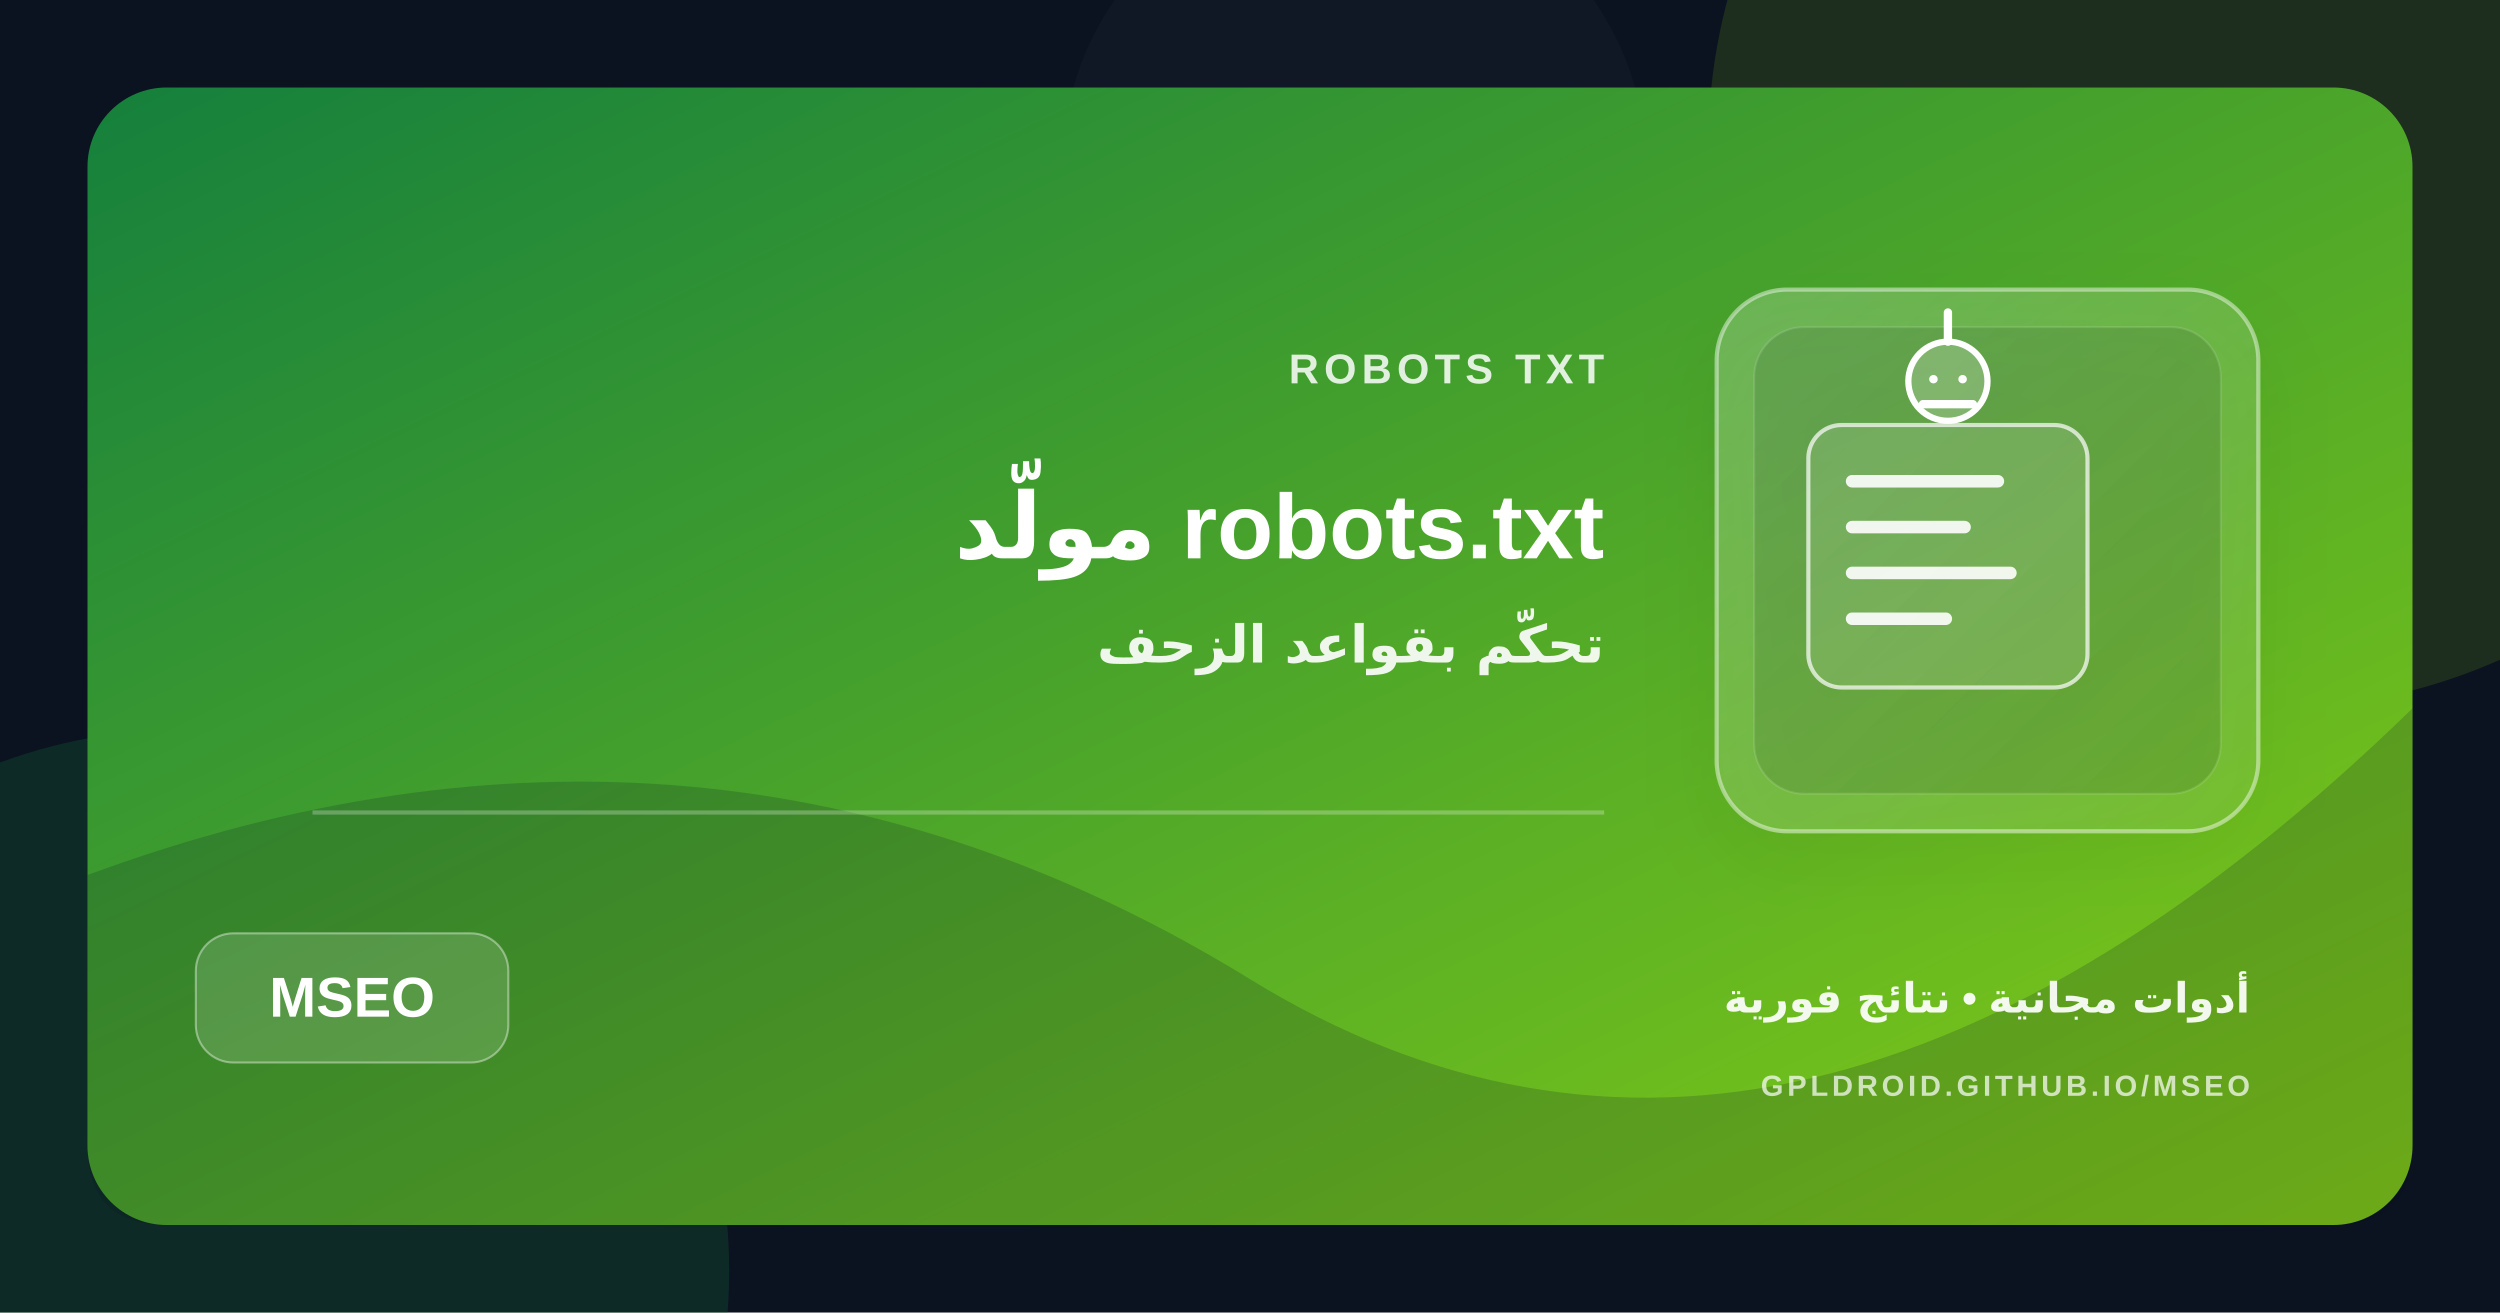
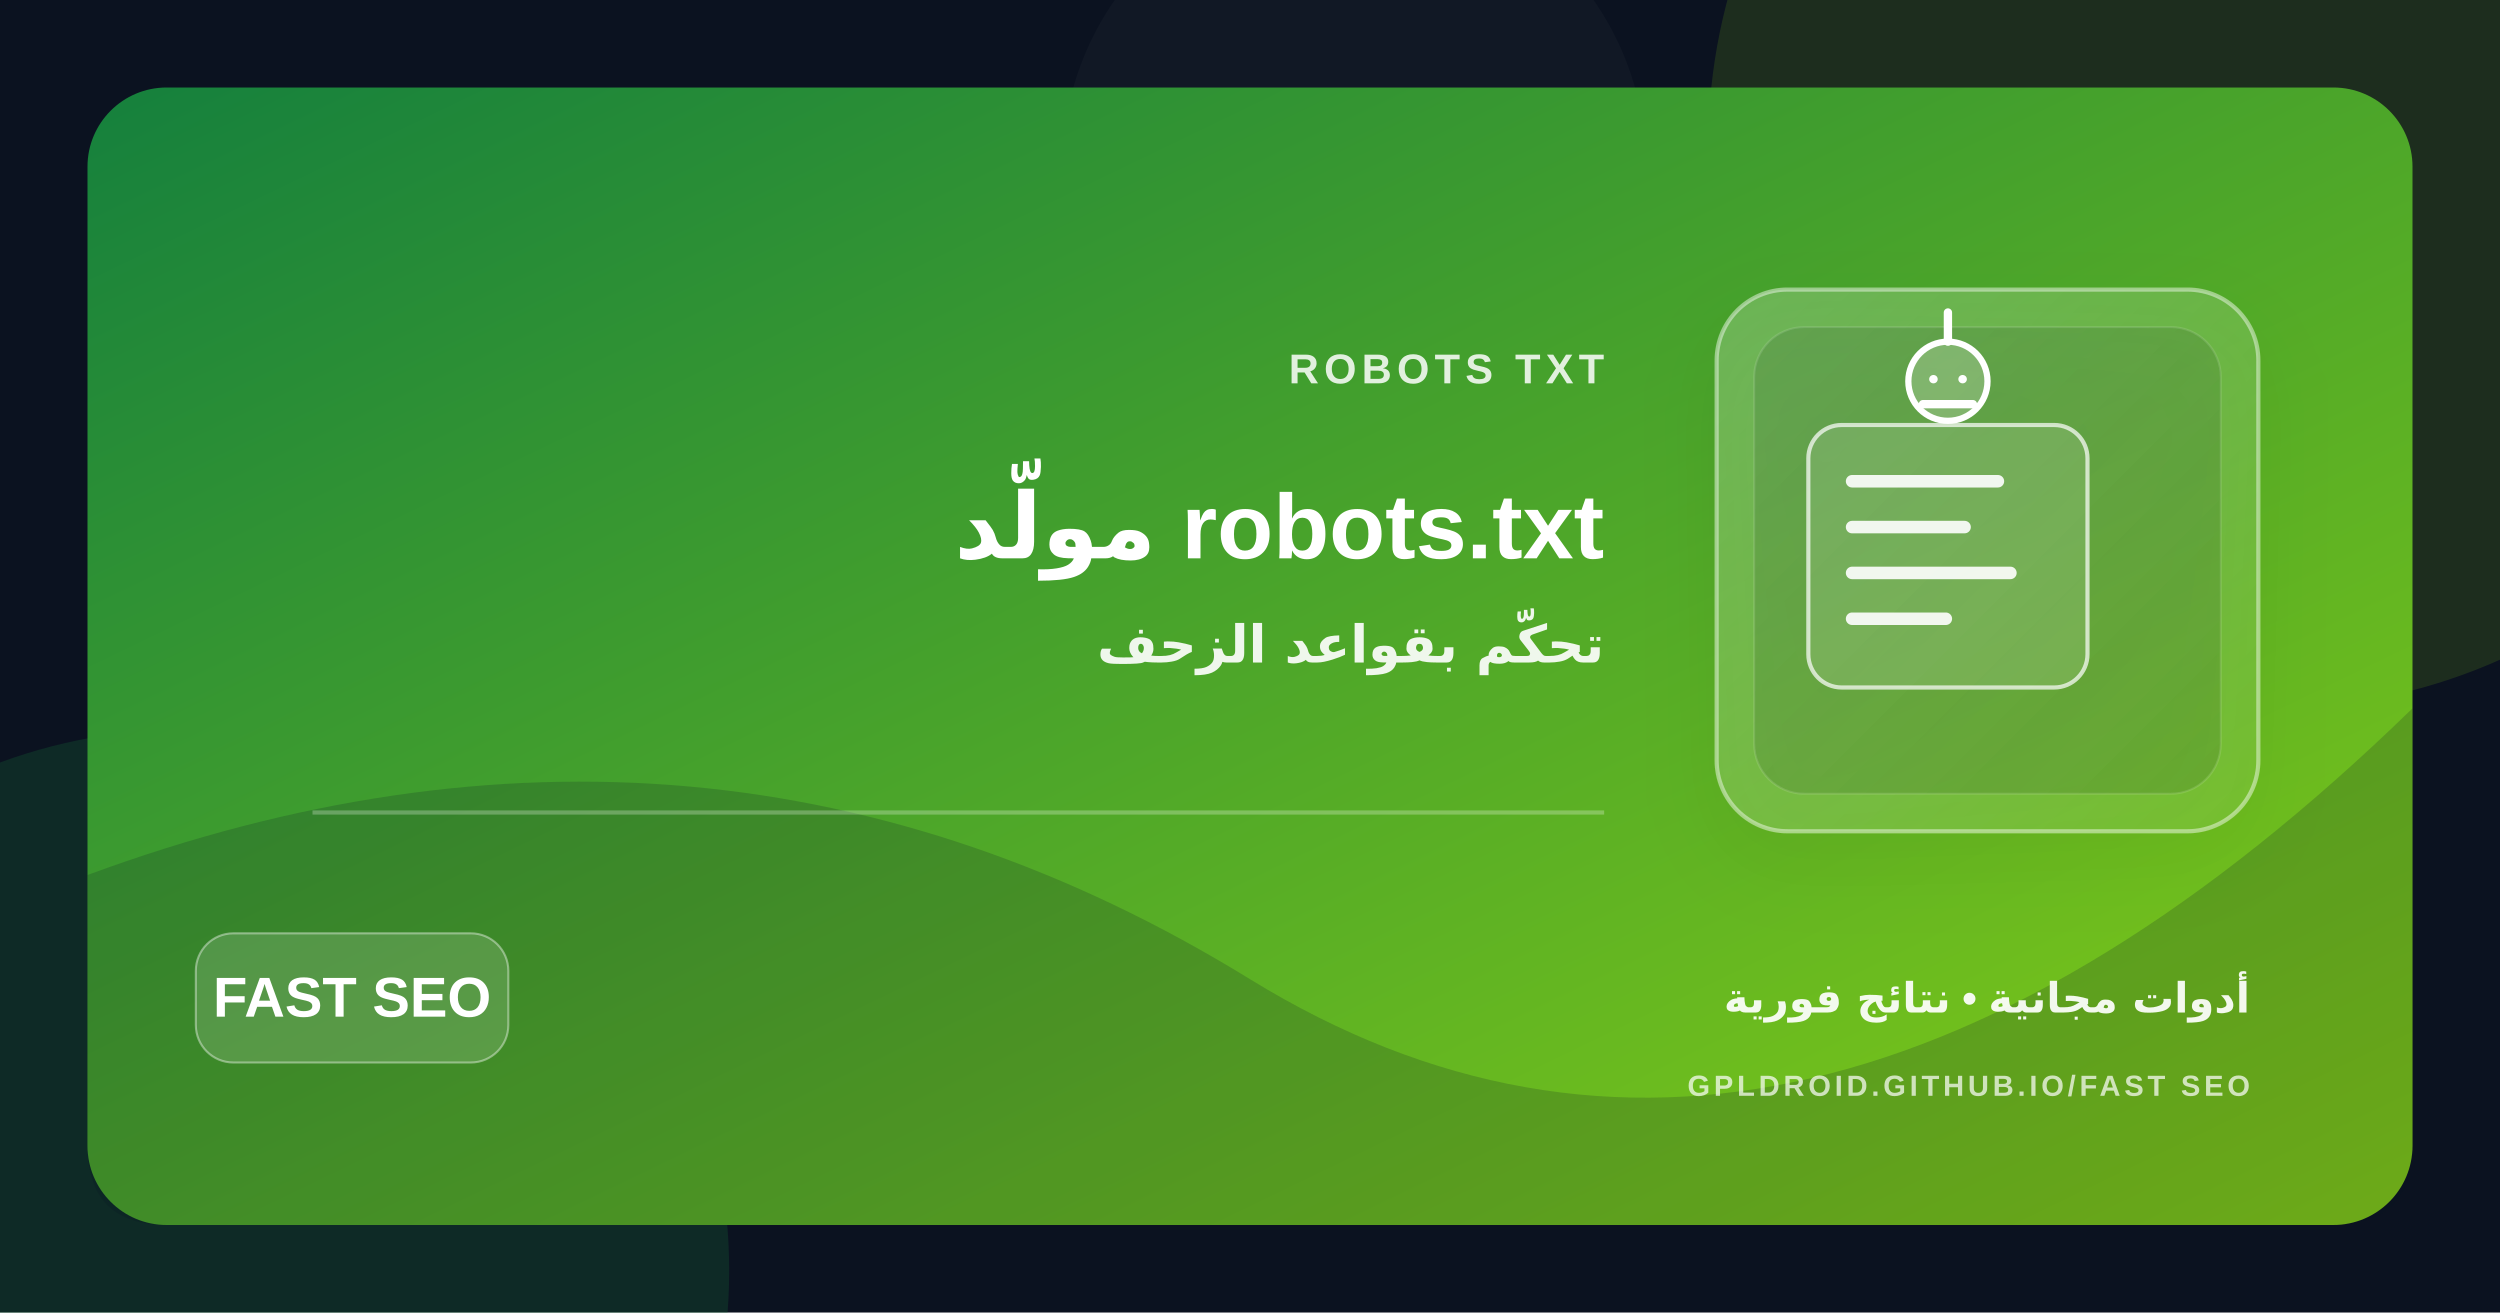
<svg xmlns="http://www.w3.org/2000/svg" width="1200" height="630" viewBox="0 0 1200 630" role="img" aria-labelledby="title desc">
  <defs>
    <linearGradient id="bg" x1="0" y1="0" x2="1" y2="1">
      <stop offset="0" stop-color="#15803d" />
      <stop offset="1" stop-color="#84cc16" />
    </linearGradient>
    <linearGradient id="glass" x1="0" y1="0" x2="1" y2="1">
      <stop offset="0" stop-color="#fff" stop-opacity=".2" />
      <stop offset="1" stop-color="#fff" stop-opacity=".06" />
    </linearGradient>
    <filter id="shadow" x="-30%" y="-30%" width="160%" height="170%">
      <feDropShadow dx="0" dy="16" stdDeviation="18" flood-color="#020617" flood-opacity=".26" />
    </filter>
  </defs>
  <rect width="1200" height="630" fill="#0b1220" />
  <circle cx="1090" cy="70" r="270" fill="#84cc16" opacity=".15" />
  <circle cx="90" cy="610" r="260" fill="#15803d" opacity=".22" />
  <circle cx="650" cy="80" r="140" fill="#fff" opacity=".025" />
  <rect x="42" y="42" width="1116" height="546" rx="38" fill="url(#bg)" />
  <path d="M42 420Q340 310 600 470T1158 340V550Q1158 588 1120 588H80Q42 588 42 550Z" fill="#06101f" opacity=".18" />
  <g filter="url(#shadow)">
    <rect x="824" y="139" width="260" height="260" rx="34" fill="url(#glass)" stroke="#fff" stroke-opacity=".45" stroke-width="2" />
    <rect x="842" y="157" width="224" height="224" rx="24" fill="#07111f" fill-opacity=".1" stroke="#fff" stroke-opacity=".12" />
  </g>
  <g>
    <rect x="868" y="204" width="134" height="126" rx="16" fill="#fff" fill-opacity=".12" stroke="#fff" stroke-opacity=".7" stroke-width="2" />
    <circle cx="935" cy="183" r="19" fill="#fff" fill-opacity=".2" stroke="#fff" stroke-width="3" />
    <path d="M935 164v-14M928 182h.1M942 182h.1M923 194h24" stroke="#fff" stroke-width="4" stroke-linecap="round" />
    <path d="M889 231h70M889 253h54M889 275h76M889 297h45" stroke="#fff" stroke-width="6" stroke-linecap="round" opacity=".9" />
  </g>
  <text x="770" y="184" text-anchor="end" font-family="Arial,sans-serif" font-size="20" font-weight="800" letter-spacing="2.5" fill="#fff" opacity=".84">ROBOTS TXT</text>
  <text x="770" y="268" text-anchor="end" font-family="Cairo,Arial,sans-serif" font-size="44" font-weight="900" fill="#fff">مولّد robots.txt</text>
  <text x="770" y="318" text-anchor="end" font-family="Cairo,Arial,sans-serif" font-size="25" font-weight="600" fill="#fff" opacity=".91">تحكّم بقواعد الزحف</text>
  <path d="M150 390h620" stroke="#fff" stroke-opacity=".26" stroke-width="2" />
  <rect x="94" y="448" width="150" height="62" rx="18" fill="#fff" fill-opacity=".14" stroke="#fff" stroke-opacity=".4" />
-   <text x="169" y="488" text-anchor="middle" font-family="Arial,sans-serif" font-size="27" font-weight="900" fill="#fff">MSEO</text>
+   <text x="169" y="488" text-anchor="middle" font-family="Arial,sans-serif" font-size="27" font-weight="900" fill="#fff">FAST SEO</text>
  <text x="1080" y="486" text-anchor="end" font-family="Cairo,Arial,sans-serif" font-size="20" font-weight="700" fill="#fff" opacity=".92">أدوات مجانية • نتائج فورية</text>
-   <text x="1080" y="526" text-anchor="end" font-family="Arial,sans-serif" font-size="14" font-weight="700" letter-spacing="1.8" fill="#fff" opacity=".7">GPLDROID.GITHUB.IO/MSEO</text>
+   <text x="1080" y="526" text-anchor="end" font-family="Arial,sans-serif" font-size="14" font-weight="700" letter-spacing="1.8" fill="#fff" opacity=".7">GPLDROID.GITHUB.IO/FAST SEO</text>
</svg>
